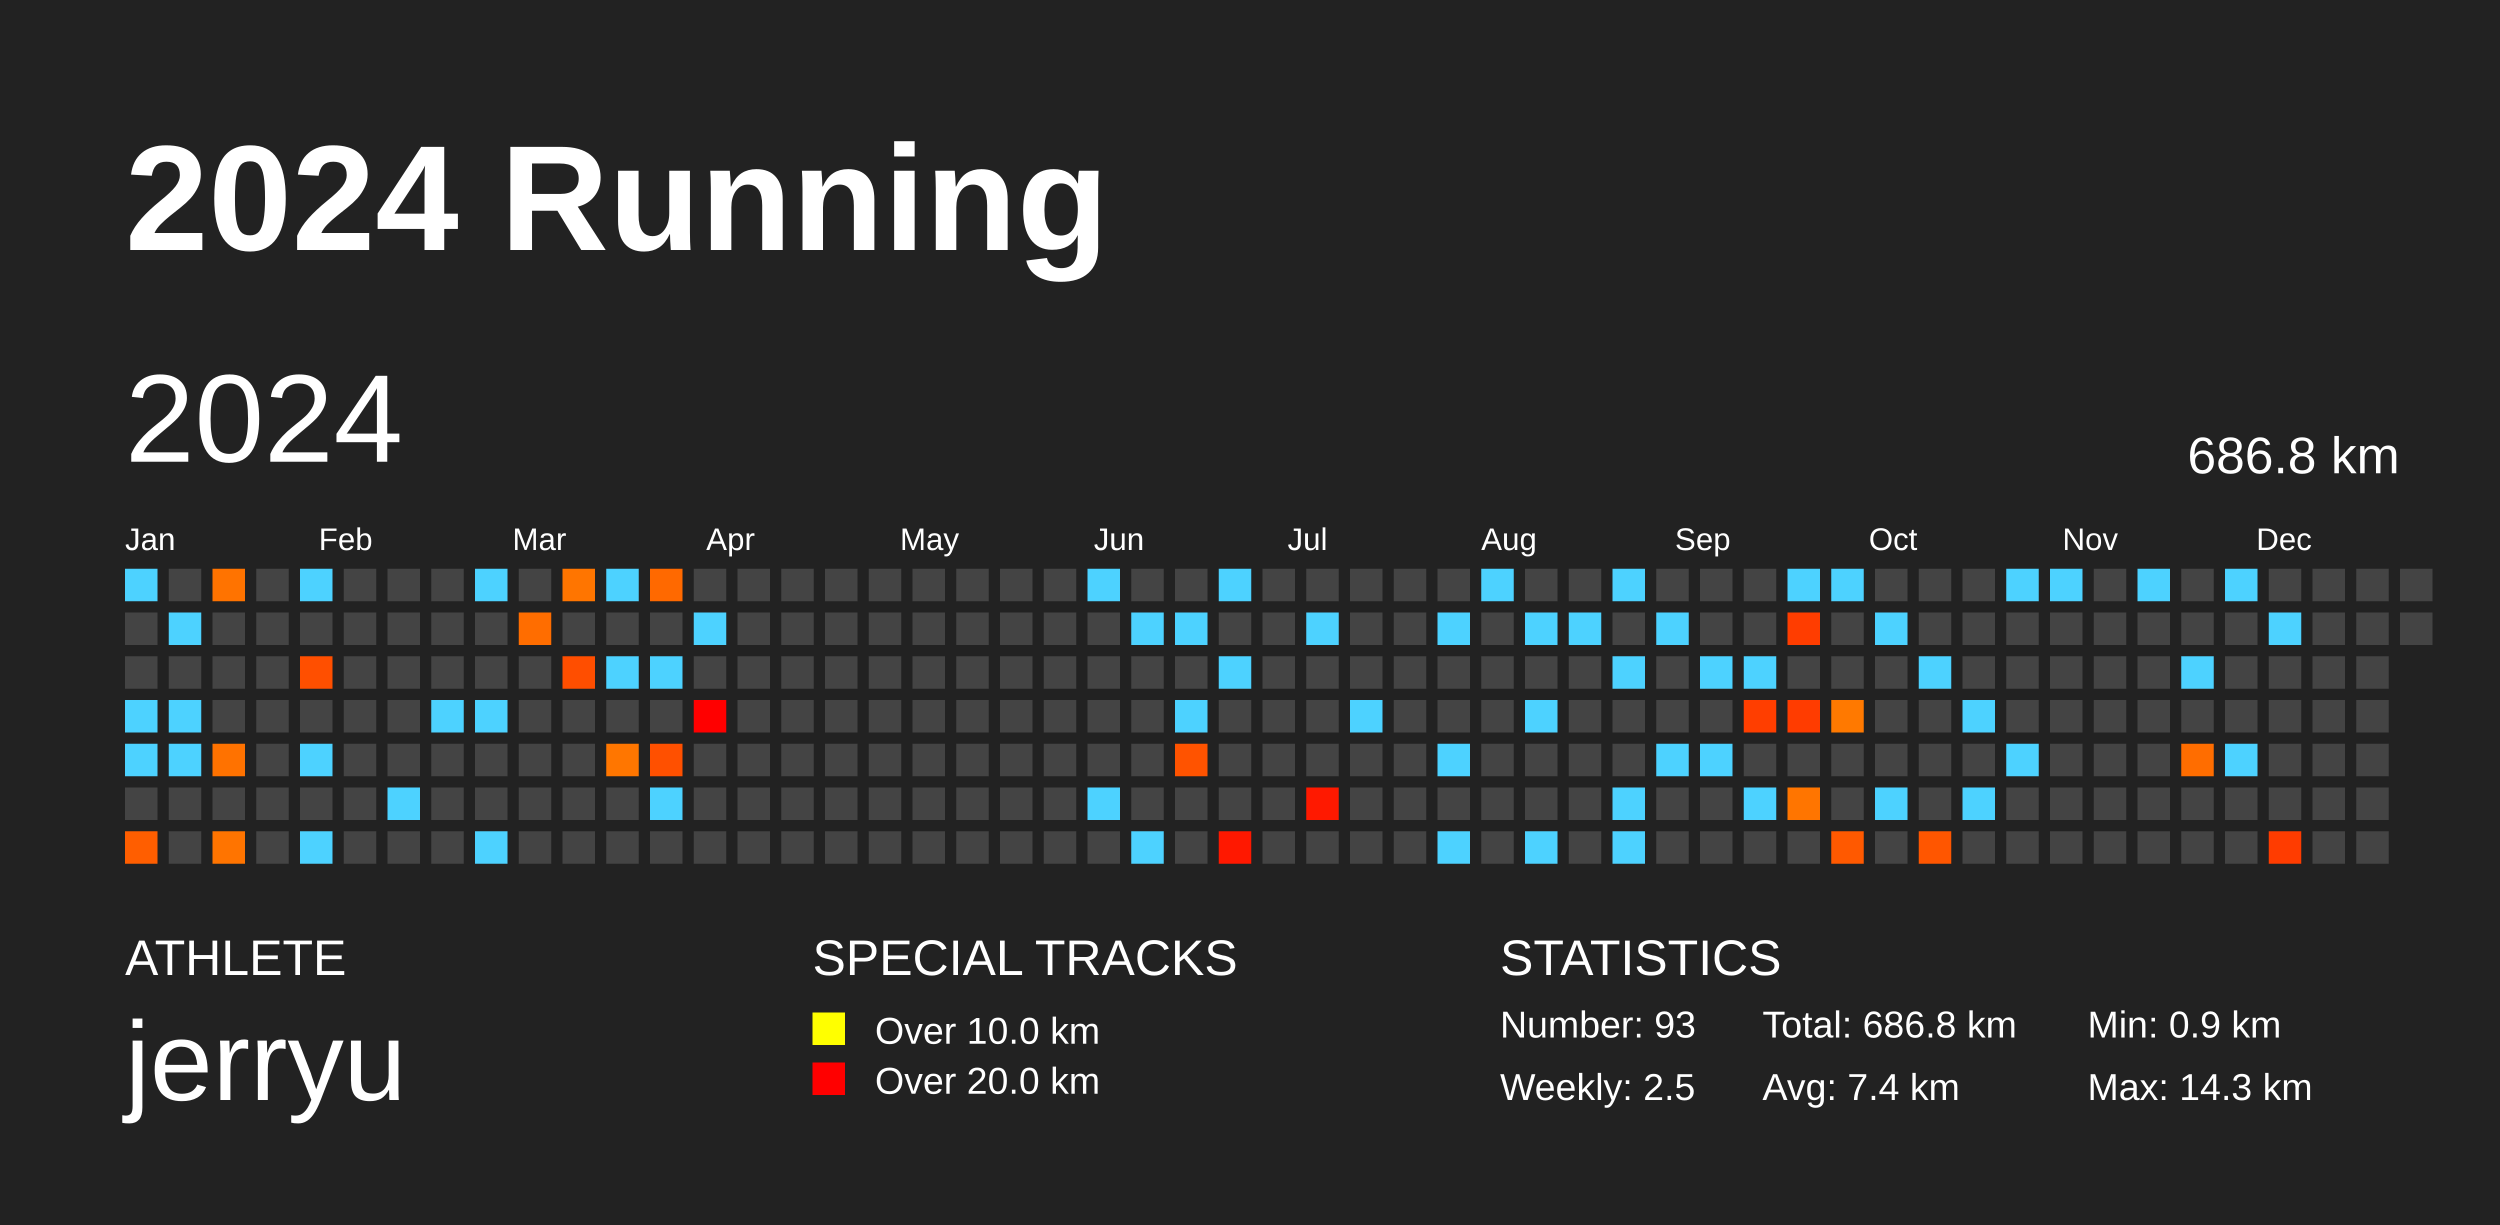
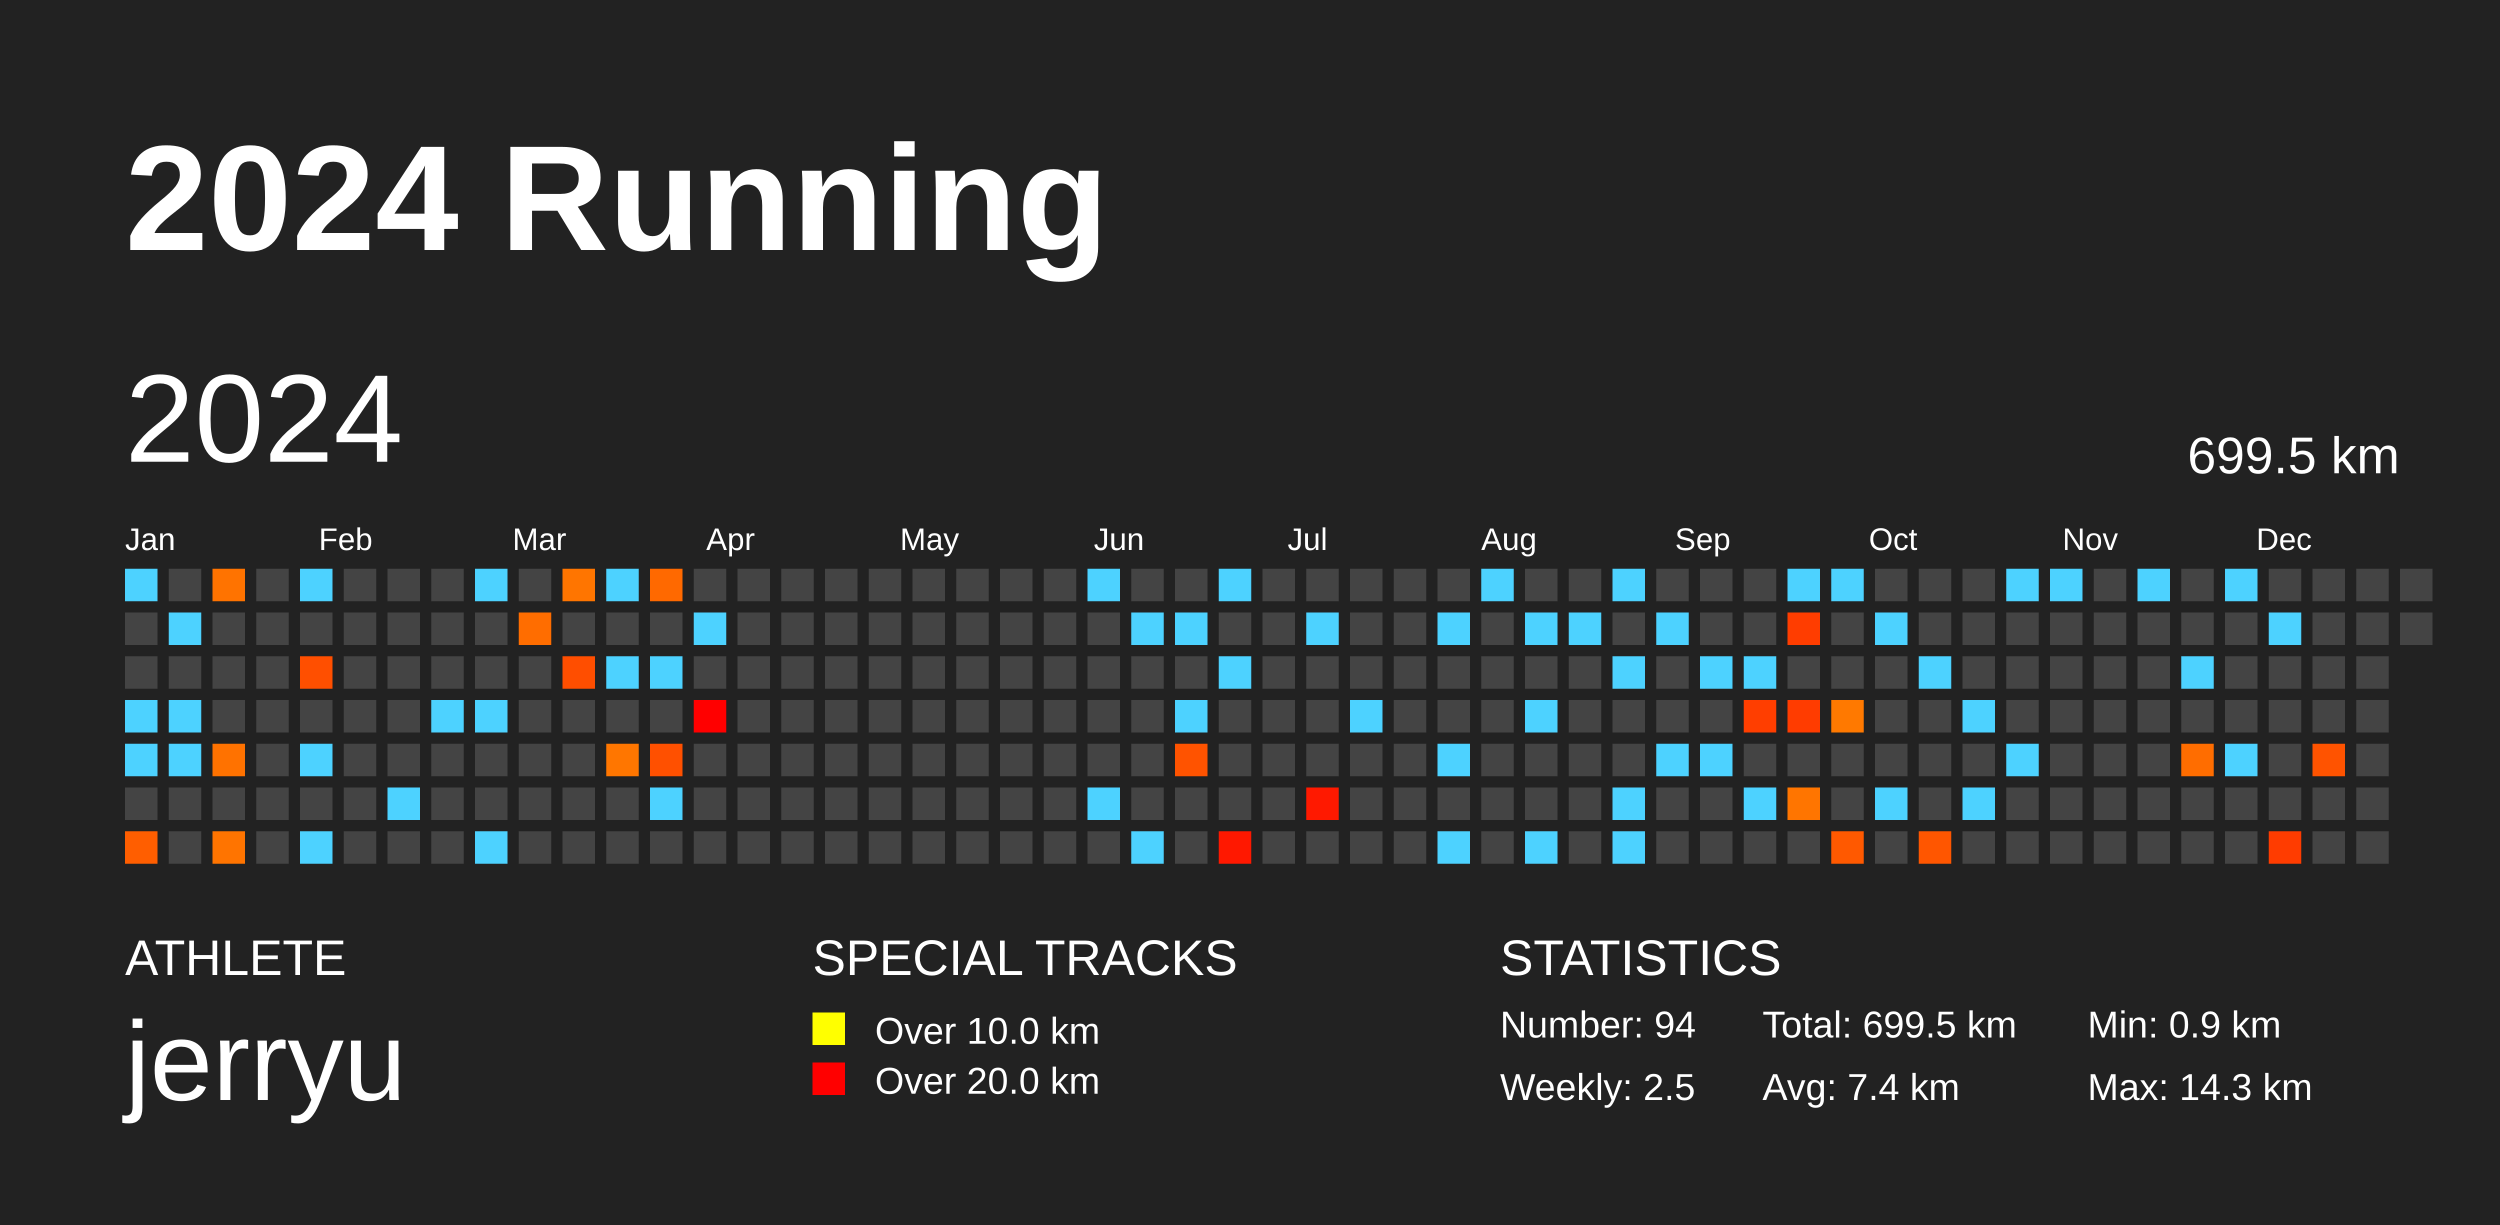
<svg xmlns="http://www.w3.org/2000/svg" baseProfile="full" height="98mm" version="1.1" viewBox="0,0,200,98" width="200mm">
  <defs />
  <rect fill="#222222" height="98" width="200" x="0" y="0" />
  <text fill="#FFFFFF" style="font-size:12px; font-family:Arial; font-weight:bold;" x="10" y="20">2024 Running</text>
  <text fill="#FFFFFF" style="font-size:4px; font-family:Arial" x="10" y="78">ATHLETE</text>
  <text fill="#FFFFFF" style="font-size:9px; font-family:Arial" x="10" y="88">jerryu</text>
  <text fill="#FFFFFF" style="font-size:4px; font-family:Arial" x="65" y="78">SPECIAL TRACKS</text>
  <rect fill="yellow" height="2.6" width="2.6" x="65" y="81" />
  <text fill="#FFFFFF" style="font-size:3px; font-family:Arial" x="70" y="83.5">Over 10.0 km</text>
  <rect fill="red" height="2.6" width="2.6" x="65" y="85" />
  <text fill="#FFFFFF" style="font-size:3px; font-family:Arial" x="70" y="87.5">Over 20.0 km</text>
  <text fill="#FFFFFF" style="font-size:4px; font-family:Arial" x="120" y="78">STATISTICS</text>
-   <text fill="#FFFFFF" style="font-size:3px; font-family:Arial" x="120" y="83">Number: 93</text>
+   <text fill="#FFFFFF" style="font-size:3px; font-family:Arial" x="120" y="83">Number: 94</text>
  <text fill="#FFFFFF" style="font-size:3px; font-family:Arial" x="120" y="88">Weekly: 2.5</text>
-   <text fill="#FFFFFF" style="font-size:3px; font-family:Arial" x="141" y="83">Total: 686.8 km</text>
+   <text fill="#FFFFFF" style="font-size:3px; font-family:Arial" x="141" y="83">Total: 699.5 km</text>
  <text fill="#FFFFFF" style="font-size:3px; font-family:Arial" x="141" y="88">Avg: 7.4 km</text>
  <text fill="#FFFFFF" style="font-size:3px; font-family:Arial" x="167" y="83">Min: 0.9 km</text>
  <text fill="#FFFFFF" style="font-size:3px; font-family:Arial" x="167" y="88">Max: 14.3 km</text>
  <text dominant-baseline="hanging" fill="#FFFFFF" style="font-size:10.0px; font-family:Arial;" x="10" y="30">2024</text>
-   <text dominant-baseline="hanging" fill="#FFFFFF" style="font-size:4.125px; font-family:Arial;" x="175" y="35">686.8 km</text>
+   <text dominant-baseline="hanging" fill="#FFFFFF" style="font-size:4.125px; font-family:Arial;" x="175" y="35">699.5 km</text>
  <text fill="#FFFFFF" style="font-size:2.5px; font-family:Arial" x="10.0" y="44">Jan</text>
  <text fill="#FFFFFF" style="font-size:2.5px; font-family:Arial" x="25.5" y="44">Feb</text>
  <text fill="#FFFFFF" style="font-size:2.5px; font-family:Arial" x="41.0" y="44">Mar</text>
  <text fill="#FFFFFF" style="font-size:2.5px; font-family:Arial" x="56.5" y="44">Apr</text>
  <text fill="#FFFFFF" style="font-size:2.5px; font-family:Arial" x="72.0" y="44">May</text>
  <text fill="#FFFFFF" style="font-size:2.5px; font-family:Arial" x="87.5" y="44">Jun</text>
  <text fill="#FFFFFF" style="font-size:2.5px; font-family:Arial" x="103.0" y="44">Jul</text>
  <text fill="#FFFFFF" style="font-size:2.5px; font-family:Arial" x="118.5" y="44">Aug</text>
  <text fill="#FFFFFF" style="font-size:2.5px; font-family:Arial" x="134.0" y="44">Sep</text>
  <text fill="#FFFFFF" style="font-size:2.5px; font-family:Arial" x="149.5" y="44">Oct</text>
  <text fill="#FFFFFF" style="font-size:2.5px; font-family:Arial" x="165.0" y="44">Nov</text>
  <text fill="#FFFFFF" style="font-size:2.5px; font-family:Arial" x="180.5" y="44">Dec</text>
  <rect fill="#4dd2ff" height="2.6" width="2.6" x="10.0" y="45.5" />
  <rect fill="#444444" height="2.6" width="2.6" x="10.0" y="49.0" />
  <rect fill="#444444" height="2.6" width="2.6" x="10.0" y="52.5" />
  <rect fill="#4dd2ff" height="2.6" width="2.6" x="10.0" y="56.0" />
  <rect fill="#4dd2ff" height="2.6" width="2.6" x="10.0" y="59.5" />
  <rect fill="#444444" height="2.6" width="2.6" x="10.0" y="63.0" />
  <rect fill="#ff5e00" height="2.6" width="2.6" x="10.0" y="66.5" />
  <rect fill="#444444" height="2.6" width="2.6" x="13.5" y="45.5" />
  <rect fill="#4dd2ff" height="2.6" width="2.6" x="13.5" y="49.0" />
  <rect fill="#444444" height="2.6" width="2.6" x="13.5" y="52.5" />
  <rect fill="#4dd2ff" height="2.6" width="2.6" x="13.5" y="56.0" />
  <rect fill="#4dd2ff" height="2.6" width="2.6" x="13.5" y="59.5" />
  <rect fill="#444444" height="2.6" width="2.6" x="13.5" y="63.0" />
  <rect fill="#444444" height="2.6" width="2.6" x="13.5" y="66.5" />
  <rect fill="#ff7300" height="2.6" width="2.6" x="17.0" y="45.5" />
  <rect fill="#444444" height="2.6" width="2.6" x="17.0" y="49.0" />
  <rect fill="#444444" height="2.6" width="2.6" x="17.0" y="52.5" />
  <rect fill="#444444" height="2.6" width="2.6" x="17.0" y="56.0" />
  <rect fill="#ff7200" height="2.6" width="2.6" x="17.0" y="59.5" />
  <rect fill="#444444" height="2.6" width="2.6" x="17.0" y="63.0" />
  <rect fill="#ff7400" height="2.6" width="2.6" x="17.0" y="66.5" />
  <rect fill="#444444" height="2.6" width="2.6" x="20.5" y="45.5" />
  <rect fill="#444444" height="2.6" width="2.6" x="20.5" y="49.0" />
  <rect fill="#444444" height="2.6" width="2.6" x="20.5" y="52.5" />
  <rect fill="#444444" height="2.6" width="2.6" x="20.5" y="56.0" />
  <rect fill="#444444" height="2.6" width="2.6" x="20.5" y="59.5" />
  <rect fill="#444444" height="2.6" width="2.6" x="20.5" y="63.0" />
  <rect fill="#444444" height="2.6" width="2.6" x="20.5" y="66.5" />
  <rect fill="#4dd2ff" height="2.6" width="2.6" x="24.0" y="45.5" />
  <rect fill="#444444" height="2.6" width="2.6" x="24.0" y="49.0" />
  <rect fill="#ff4f00" height="2.6" width="2.6" x="24.0" y="52.5" />
  <rect fill="#444444" height="2.6" width="2.6" x="24.0" y="56.0" />
  <rect fill="#4dd2ff" height="2.6" width="2.6" x="24.0" y="59.5" />
  <rect fill="#444444" height="2.6" width="2.6" x="24.0" y="63.0" />
  <rect fill="#4dd2ff" height="2.6" width="2.6" x="24.0" y="66.5" />
  <rect fill="#444444" height="2.6" width="2.6" x="27.5" y="45.5" />
  <rect fill="#444444" height="2.6" width="2.6" x="27.5" y="49.0" />
  <rect fill="#444444" height="2.6" width="2.6" x="27.5" y="52.5" />
  <rect fill="#444444" height="2.6" width="2.6" x="27.5" y="56.0" />
  <rect fill="#444444" height="2.6" width="2.6" x="27.5" y="59.5" />
  <rect fill="#444444" height="2.6" width="2.6" x="27.5" y="63.0" />
  <rect fill="#444444" height="2.6" width="2.6" x="27.5" y="66.5" />
  <rect fill="#444444" height="2.6" width="2.6" x="31.0" y="45.5" />
  <rect fill="#444444" height="2.6" width="2.6" x="31.0" y="49.0" />
  <rect fill="#444444" height="2.6" width="2.6" x="31.0" y="52.5" />
  <rect fill="#444444" height="2.6" width="2.6" x="31.0" y="56.0" />
  <rect fill="#444444" height="2.6" width="2.6" x="31.0" y="59.5" />
  <rect fill="#4dd2ff" height="2.6" width="2.6" x="31.0" y="63.0" />
  <rect fill="#444444" height="2.6" width="2.6" x="31.0" y="66.5" />
  <rect fill="#444444" height="2.6" width="2.6" x="34.5" y="45.5" />
  <rect fill="#444444" height="2.6" width="2.6" x="34.5" y="49.0" />
  <rect fill="#444444" height="2.6" width="2.6" x="34.5" y="52.5" />
  <rect fill="#4dd2ff" height="2.6" width="2.6" x="34.5" y="56.0" />
  <rect fill="#444444" height="2.6" width="2.6" x="34.5" y="59.5" />
  <rect fill="#444444" height="2.6" width="2.6" x="34.5" y="63.0" />
  <rect fill="#444444" height="2.6" width="2.6" x="34.5" y="66.5" />
  <rect fill="#4dd2ff" height="2.6" width="2.6" x="38.0" y="45.5" />
  <rect fill="#444444" height="2.6" width="2.6" x="38.0" y="49.0" />
  <rect fill="#444444" height="2.6" width="2.6" x="38.0" y="52.5" />
  <rect fill="#4dd2ff" height="2.6" width="2.6" x="38.0" y="56.0" />
  <rect fill="#444444" height="2.6" width="2.6" x="38.0" y="59.5" />
  <rect fill="#444444" height="2.6" width="2.6" x="38.0" y="63.0" />
  <rect fill="#4dd2ff" height="2.6" width="2.6" x="38.0" y="66.5" />
  <rect fill="#444444" height="2.6" width="2.6" x="41.5" y="45.5" />
  <rect fill="#ff6d00" height="2.6" width="2.6" x="41.5" y="49.0" />
  <rect fill="#444444" height="2.6" width="2.6" x="41.5" y="52.5" />
  <rect fill="#444444" height="2.6" width="2.6" x="41.5" y="56.0" />
  <rect fill="#444444" height="2.6" width="2.6" x="41.5" y="59.5" />
  <rect fill="#444444" height="2.6" width="2.6" x="41.5" y="63.0" />
  <rect fill="#444444" height="2.6" width="2.6" x="41.5" y="66.5" />
  <rect fill="#ff7500" height="2.6" width="2.6" x="45.0" y="45.5" />
  <rect fill="#444444" height="2.6" width="2.6" x="45.0" y="49.0" />
  <rect fill="#ff4e00" height="2.6" width="2.6" x="45.0" y="52.5" />
  <rect fill="#444444" height="2.6" width="2.6" x="45.0" y="56.0" />
  <rect fill="#444444" height="2.6" width="2.6" x="45.0" y="59.5" />
  <rect fill="#444444" height="2.6" width="2.6" x="45.0" y="63.0" />
  <rect fill="#444444" height="2.6" width="2.6" x="45.0" y="66.5" />
  <rect fill="#4dd2ff" height="2.6" width="2.6" x="48.5" y="45.5" />
  <rect fill="#444444" height="2.6" width="2.6" x="48.5" y="49.0" />
  <rect fill="#4dd2ff" height="2.6" width="2.6" x="48.5" y="52.5" />
  <rect fill="#444444" height="2.6" width="2.6" x="48.5" y="56.0" />
  <rect fill="#ff7600" height="2.6" width="2.6" x="48.5" y="59.5" />
  <rect fill="#444444" height="2.6" width="2.6" x="48.5" y="63.0" />
  <rect fill="#444444" height="2.6" width="2.6" x="48.5" y="66.5" />
  <rect fill="#ff6900" height="2.6" width="2.6" x="52.0" y="45.5" />
  <rect fill="#444444" height="2.6" width="2.6" x="52.0" y="49.0" />
  <rect fill="#4dd2ff" height="2.6" width="2.6" x="52.0" y="52.5" />
  <rect fill="#444444" height="2.6" width="2.6" x="52.0" y="56.0" />
  <rect fill="#ff5000" height="2.6" width="2.6" x="52.0" y="59.5" />
  <rect fill="#4dd2ff" height="2.6" width="2.6" x="52.0" y="63.0" />
  <rect fill="#444444" height="2.6" width="2.6" x="52.0" y="66.5" />
  <rect fill="#444444" height="2.6" width="2.6" x="55.5" y="45.5" />
  <rect fill="#4dd2ff" height="2.6" width="2.6" x="55.5" y="49.0" />
  <rect fill="#444444" height="2.6" width="2.6" x="55.5" y="52.5" />
  <rect fill="#ff0000" height="2.6" width="2.6" x="55.5" y="56.0" />
  <rect fill="#444444" height="2.6" width="2.6" x="55.5" y="59.5" />
  <rect fill="#444444" height="2.6" width="2.6" x="55.5" y="63.0" />
  <rect fill="#444444" height="2.6" width="2.6" x="55.5" y="66.5" />
  <rect fill="#444444" height="2.6" width="2.6" x="59.0" y="45.5" />
  <rect fill="#444444" height="2.6" width="2.6" x="59.0" y="49.0" />
  <rect fill="#444444" height="2.6" width="2.6" x="59.0" y="52.5" />
  <rect fill="#444444" height="2.6" width="2.6" x="59.0" y="56.0" />
  <rect fill="#444444" height="2.6" width="2.6" x="59.0" y="59.5" />
  <rect fill="#444444" height="2.6" width="2.6" x="59.0" y="63.0" />
  <rect fill="#444444" height="2.6" width="2.6" x="59.0" y="66.5" />
  <rect fill="#444444" height="2.6" width="2.6" x="62.5" y="45.5" />
  <rect fill="#444444" height="2.6" width="2.6" x="62.5" y="49.0" />
  <rect fill="#444444" height="2.6" width="2.6" x="62.5" y="52.5" />
  <rect fill="#444444" height="2.6" width="2.6" x="62.5" y="56.0" />
  <rect fill="#444444" height="2.6" width="2.6" x="62.5" y="59.5" />
  <rect fill="#444444" height="2.6" width="2.6" x="62.5" y="63.0" />
  <rect fill="#444444" height="2.6" width="2.6" x="62.5" y="66.5" />
  <rect fill="#444444" height="2.6" width="2.6" x="66.0" y="45.5" />
  <rect fill="#444444" height="2.6" width="2.6" x="66.0" y="49.0" />
  <rect fill="#444444" height="2.6" width="2.6" x="66.0" y="52.5" />
  <rect fill="#444444" height="2.6" width="2.6" x="66.0" y="56.0" />
  <rect fill="#444444" height="2.6" width="2.6" x="66.0" y="59.5" />
  <rect fill="#444444" height="2.6" width="2.6" x="66.0" y="63.0" />
  <rect fill="#444444" height="2.6" width="2.6" x="66.0" y="66.5" />
  <rect fill="#444444" height="2.6" width="2.6" x="69.5" y="45.5" />
  <rect fill="#444444" height="2.6" width="2.6" x="69.5" y="49.0" />
  <rect fill="#444444" height="2.6" width="2.6" x="69.5" y="52.5" />
  <rect fill="#444444" height="2.6" width="2.6" x="69.5" y="56.0" />
  <rect fill="#444444" height="2.6" width="2.6" x="69.5" y="59.5" />
  <rect fill="#444444" height="2.6" width="2.6" x="69.5" y="63.0" />
  <rect fill="#444444" height="2.6" width="2.6" x="69.5" y="66.5" />
  <rect fill="#444444" height="2.6" width="2.6" x="73.0" y="45.5" />
  <rect fill="#444444" height="2.6" width="2.6" x="73.0" y="49.0" />
  <rect fill="#444444" height="2.6" width="2.6" x="73.0" y="52.5" />
  <rect fill="#444444" height="2.6" width="2.6" x="73.0" y="56.0" />
  <rect fill="#444444" height="2.6" width="2.6" x="73.0" y="59.5" />
  <rect fill="#444444" height="2.6" width="2.6" x="73.0" y="63.0" />
  <rect fill="#444444" height="2.6" width="2.6" x="73.0" y="66.5" />
  <rect fill="#444444" height="2.6" width="2.6" x="76.5" y="45.5" />
  <rect fill="#444444" height="2.6" width="2.6" x="76.5" y="49.0" />
  <rect fill="#444444" height="2.6" width="2.6" x="76.5" y="52.5" />
  <rect fill="#444444" height="2.6" width="2.6" x="76.5" y="56.0" />
  <rect fill="#444444" height="2.6" width="2.6" x="76.5" y="59.5" />
  <rect fill="#444444" height="2.6" width="2.6" x="76.5" y="63.0" />
  <rect fill="#444444" height="2.6" width="2.6" x="76.5" y="66.5" />
  <rect fill="#444444" height="2.6" width="2.6" x="80.0" y="45.5" />
  <rect fill="#444444" height="2.6" width="2.6" x="80.0" y="49.0" />
  <rect fill="#444444" height="2.6" width="2.6" x="80.0" y="52.5" />
  <rect fill="#444444" height="2.6" width="2.6" x="80.0" y="56.0" />
  <rect fill="#444444" height="2.6" width="2.6" x="80.0" y="59.5" />
  <rect fill="#444444" height="2.6" width="2.6" x="80.0" y="63.0" />
  <rect fill="#444444" height="2.6" width="2.6" x="80.0" y="66.5" />
  <rect fill="#444444" height="2.6" width="2.6" x="83.5" y="45.5" />
  <rect fill="#444444" height="2.6" width="2.6" x="83.5" y="49.0" />
  <rect fill="#444444" height="2.6" width="2.6" x="83.5" y="52.5" />
  <rect fill="#444444" height="2.6" width="2.6" x="83.5" y="56.0" />
  <rect fill="#444444" height="2.6" width="2.6" x="83.5" y="59.5" />
  <rect fill="#444444" height="2.6" width="2.6" x="83.5" y="63.0" />
  <rect fill="#444444" height="2.6" width="2.6" x="83.5" y="66.5" />
  <rect fill="#4dd2ff" height="2.6" width="2.6" x="87.0" y="45.5" />
  <rect fill="#444444" height="2.6" width="2.6" x="87.0" y="49.0" />
  <rect fill="#444444" height="2.6" width="2.6" x="87.0" y="52.5" />
  <rect fill="#444444" height="2.6" width="2.6" x="87.0" y="56.0" />
  <rect fill="#444444" height="2.6" width="2.6" x="87.0" y="59.5" />
  <rect fill="#4dd2ff" height="2.6" width="2.6" x="87.0" y="63.0" />
  <rect fill="#444444" height="2.6" width="2.6" x="87.0" y="66.5" />
  <rect fill="#444444" height="2.6" width="2.6" x="90.5" y="45.5" />
  <rect fill="#4dd2ff" height="2.6" width="2.6" x="90.5" y="49.0" />
  <rect fill="#444444" height="2.6" width="2.6" x="90.5" y="52.5" />
  <rect fill="#444444" height="2.6" width="2.6" x="90.5" y="56.0" />
  <rect fill="#444444" height="2.6" width="2.6" x="90.5" y="59.5" />
  <rect fill="#444444" height="2.6" width="2.6" x="90.5" y="63.0" />
  <rect fill="#4dd2ff" height="2.6" width="2.6" x="90.5" y="66.5" />
  <rect fill="#444444" height="2.6" width="2.6" x="94.0" y="45.5" />
  <rect fill="#4dd2ff" height="2.6" width="2.6" x="94.0" y="49.0" />
  <rect fill="#444444" height="2.6" width="2.6" x="94.0" y="52.5" />
  <rect fill="#4dd2ff" height="2.6" width="2.6" x="94.0" y="56.0" />
  <rect fill="#ff5300" height="2.6" width="2.6" x="94.0" y="59.5" />
  <rect fill="#444444" height="2.6" width="2.6" x="94.0" y="63.0" />
  <rect fill="#444444" height="2.6" width="2.6" x="94.0" y="66.5" />
  <rect fill="#4dd2ff" height="2.6" width="2.6" x="97.5" y="45.5" />
  <rect fill="#444444" height="2.6" width="2.6" x="97.5" y="49.0" />
  <rect fill="#4dd2ff" height="2.6" width="2.6" x="97.5" y="52.5" />
  <rect fill="#444444" height="2.6" width="2.6" x="97.5" y="56.0" />
  <rect fill="#444444" height="2.6" width="2.6" x="97.5" y="59.5" />
  <rect fill="#444444" height="2.6" width="2.6" x="97.5" y="63.0" />
  <rect fill="#ff1800" height="2.6" width="2.6" x="97.5" y="66.5" />
  <rect fill="#444444" height="2.6" width="2.6" x="101.0" y="45.5" />
  <rect fill="#444444" height="2.6" width="2.6" x="101.0" y="49.0" />
  <rect fill="#444444" height="2.6" width="2.6" x="101.0" y="52.5" />
  <rect fill="#444444" height="2.6" width="2.6" x="101.0" y="56.0" />
  <rect fill="#444444" height="2.6" width="2.6" x="101.0" y="59.5" />
  <rect fill="#444444" height="2.6" width="2.6" x="101.0" y="63.0" />
  <rect fill="#444444" height="2.6" width="2.6" x="101.0" y="66.5" />
  <rect fill="#444444" height="2.6" width="2.6" x="104.5" y="45.5" />
  <rect fill="#4dd2ff" height="2.6" width="2.6" x="104.5" y="49.0" />
  <rect fill="#444444" height="2.6" width="2.6" x="104.5" y="52.5" />
  <rect fill="#444444" height="2.6" width="2.6" x="104.5" y="56.0" />
  <rect fill="#444444" height="2.6" width="2.6" x="104.5" y="59.5" />
  <rect fill="#ff1900" height="2.6" width="2.6" x="104.5" y="63.0" />
  <rect fill="#444444" height="2.6" width="2.6" x="104.5" y="66.5" />
  <rect fill="#444444" height="2.6" width="2.6" x="108.0" y="45.5" />
  <rect fill="#444444" height="2.6" width="2.6" x="108.0" y="49.0" />
  <rect fill="#444444" height="2.6" width="2.6" x="108.0" y="52.5" />
  <rect fill="#4dd2ff" height="2.6" width="2.6" x="108.0" y="56.0" />
  <rect fill="#444444" height="2.6" width="2.6" x="108.0" y="59.5" />
  <rect fill="#444444" height="2.6" width="2.6" x="108.0" y="63.0" />
  <rect fill="#444444" height="2.6" width="2.6" x="108.0" y="66.5" />
  <rect fill="#444444" height="2.6" width="2.6" x="111.5" y="45.5" />
  <rect fill="#444444" height="2.6" width="2.6" x="111.5" y="49.0" />
  <rect fill="#444444" height="2.6" width="2.6" x="111.5" y="52.5" />
  <rect fill="#444444" height="2.6" width="2.6" x="111.5" y="56.0" />
  <rect fill="#444444" height="2.6" width="2.6" x="111.5" y="59.5" />
  <rect fill="#444444" height="2.6" width="2.6" x="111.5" y="63.0" />
  <rect fill="#444444" height="2.6" width="2.6" x="111.5" y="66.5" />
  <rect fill="#444444" height="2.6" width="2.6" x="115.0" y="45.5" />
  <rect fill="#4dd2ff" height="2.6" width="2.6" x="115.0" y="49.0" />
  <rect fill="#444444" height="2.6" width="2.6" x="115.0" y="52.5" />
  <rect fill="#444444" height="2.6" width="2.6" x="115.0" y="56.0" />
  <rect fill="#4dd2ff" height="2.6" width="2.6" x="115.0" y="59.5" />
  <rect fill="#444444" height="2.6" width="2.6" x="115.0" y="63.0" />
  <rect fill="#4dd2ff" height="2.6" width="2.6" x="115.0" y="66.5" />
  <rect fill="#4dd2ff" height="2.6" width="2.6" x="118.5" y="45.5" />
  <rect fill="#444444" height="2.6" width="2.6" x="118.5" y="49.0" />
  <rect fill="#444444" height="2.6" width="2.6" x="118.5" y="52.5" />
  <rect fill="#444444" height="2.6" width="2.6" x="118.5" y="56.0" />
  <rect fill="#444444" height="2.6" width="2.6" x="118.5" y="59.5" />
  <rect fill="#444444" height="2.6" width="2.6" x="118.5" y="63.0" />
  <rect fill="#444444" height="2.6" width="2.6" x="118.5" y="66.5" />
  <rect fill="#444444" height="2.6" width="2.6" x="122.0" y="45.5" />
  <rect fill="#4dd2ff" height="2.6" width="2.6" x="122.0" y="49.0" />
  <rect fill="#444444" height="2.6" width="2.6" x="122.0" y="52.5" />
  <rect fill="#4dd2ff" height="2.6" width="2.6" x="122.0" y="56.0" />
  <rect fill="#444444" height="2.6" width="2.6" x="122.0" y="59.5" />
  <rect fill="#444444" height="2.6" width="2.6" x="122.0" y="63.0" />
  <rect fill="#4dd2ff" height="2.6" width="2.6" x="122.0" y="66.5" />
  <rect fill="#444444" height="2.6" width="2.6" x="125.5" y="45.5" />
  <rect fill="#4dd2ff" height="2.6" width="2.6" x="125.5" y="49.0" />
  <rect fill="#444444" height="2.6" width="2.6" x="125.5" y="52.5" />
  <rect fill="#444444" height="2.6" width="2.6" x="125.5" y="56.0" />
  <rect fill="#444444" height="2.6" width="2.6" x="125.5" y="59.5" />
  <rect fill="#444444" height="2.6" width="2.6" x="125.5" y="63.0" />
  <rect fill="#444444" height="2.6" width="2.6" x="125.5" y="66.5" />
  <rect fill="#4dd2ff" height="2.6" width="2.6" x="129.0" y="45.5" />
  <rect fill="#444444" height="2.6" width="2.6" x="129.0" y="49.0" />
  <rect fill="#4dd2ff" height="2.6" width="2.6" x="129.0" y="52.5" />
  <rect fill="#444444" height="2.6" width="2.6" x="129.0" y="56.0" />
  <rect fill="#444444" height="2.6" width="2.6" x="129.0" y="59.5" />
  <rect fill="#4dd2ff" height="2.6" width="2.6" x="129.0" y="63.0" />
  <rect fill="#4dd2ff" height="2.6" width="2.6" x="129.0" y="66.5" />
  <rect fill="#444444" height="2.6" width="2.6" x="132.5" y="45.5" />
  <rect fill="#4dd2ff" height="2.6" width="2.6" x="132.5" y="49.0" />
  <rect fill="#444444" height="2.6" width="2.6" x="132.5" y="52.5" />
  <rect fill="#444444" height="2.6" width="2.6" x="132.5" y="56.0" />
  <rect fill="#4dd2ff" height="2.6" width="2.6" x="132.5" y="59.5" />
  <rect fill="#444444" height="2.6" width="2.6" x="132.5" y="63.0" />
  <rect fill="#444444" height="2.6" width="2.6" x="132.5" y="66.5" />
  <rect fill="#444444" height="2.6" width="2.6" x="136.0" y="45.5" />
  <rect fill="#444444" height="2.6" width="2.6" x="136.0" y="49.0" />
  <rect fill="#4dd2ff" height="2.6" width="2.6" x="136.0" y="52.5" />
  <rect fill="#444444" height="2.6" width="2.6" x="136.0" y="56.0" />
  <rect fill="#4dd2ff" height="2.6" width="2.6" x="136.0" y="59.5" />
  <rect fill="#444444" height="2.6" width="2.6" x="136.0" y="63.0" />
  <rect fill="#444444" height="2.6" width="2.6" x="136.0" y="66.5" />
  <rect fill="#444444" height="2.6" width="2.6" x="139.5" y="45.5" />
  <rect fill="#444444" height="2.6" width="2.6" x="139.5" y="49.0" />
  <rect fill="#4dd2ff" height="2.6" width="2.6" x="139.5" y="52.5" />
  <rect fill="#ff3e00" height="2.6" width="2.6" x="139.5" y="56.0" />
  <rect fill="#444444" height="2.6" width="2.6" x="139.5" y="59.5" />
  <rect fill="#4dd2ff" height="2.6" width="2.6" x="139.5" y="63.0" />
  <rect fill="#444444" height="2.6" width="2.6" x="139.5" y="66.5" />
  <rect fill="#4dd2ff" height="2.6" width="2.6" x="143.0" y="45.5" />
  <rect fill="#ff3d00" height="2.6" width="2.6" x="143.0" y="49.0" />
  <rect fill="#444444" height="2.6" width="2.6" x="143.0" y="52.5" />
  <rect fill="#ff3c00" height="2.6" width="2.6" x="143.0" y="56.0" />
  <rect fill="#444444" height="2.6" width="2.6" x="143.0" y="59.5" />
  <rect fill="#ff7500" height="2.6" width="2.6" x="143.0" y="63.0" />
  <rect fill="#444444" height="2.6" width="2.6" x="143.0" y="66.5" />
  <rect fill="#4dd2ff" height="2.6" width="2.6" x="146.5" y="45.5" />
  <rect fill="#444444" height="2.6" width="2.6" x="146.5" y="49.0" />
  <rect fill="#444444" height="2.6" width="2.6" x="146.5" y="52.5" />
  <rect fill="#ff7900" height="2.6" width="2.6" x="146.5" y="56.0" />
  <rect fill="#444444" height="2.6" width="2.6" x="146.5" y="59.5" />
  <rect fill="#444444" height="2.6" width="2.6" x="146.5" y="63.0" />
  <rect fill="#ff5900" height="2.6" width="2.6" x="146.5" y="66.5" />
  <rect fill="#444444" height="2.6" width="2.6" x="150.0" y="45.5" />
  <rect fill="#4dd2ff" height="2.6" width="2.6" x="150.0" y="49.0" />
  <rect fill="#444444" height="2.6" width="2.6" x="150.0" y="52.5" />
  <rect fill="#444444" height="2.6" width="2.6" x="150.0" y="56.0" />
  <rect fill="#444444" height="2.6" width="2.6" x="150.0" y="59.5" />
  <rect fill="#4dd2ff" height="2.6" width="2.6" x="150.0" y="63.0" />
  <rect fill="#444444" height="2.6" width="2.6" x="150.0" y="66.5" />
  <rect fill="#444444" height="2.6" width="2.6" x="153.5" y="45.5" />
  <rect fill="#444444" height="2.6" width="2.6" x="153.5" y="49.0" />
  <rect fill="#4dd2ff" height="2.6" width="2.6" x="153.5" y="52.5" />
  <rect fill="#444444" height="2.6" width="2.6" x="153.5" y="56.0" />
  <rect fill="#444444" height="2.6" width="2.6" x="153.5" y="59.5" />
  <rect fill="#444444" height="2.6" width="2.6" x="153.5" y="63.0" />
  <rect fill="#ff5600" height="2.6" width="2.6" x="153.5" y="66.5" />
  <rect fill="#444444" height="2.6" width="2.6" x="157.0" y="45.5" />
  <rect fill="#444444" height="2.6" width="2.6" x="157.0" y="49.0" />
  <rect fill="#444444" height="2.6" width="2.6" x="157.0" y="52.5" />
  <rect fill="#4dd2ff" height="2.6" width="2.6" x="157.0" y="56.0" />
  <rect fill="#444444" height="2.6" width="2.6" x="157.0" y="59.5" />
  <rect fill="#4dd2ff" height="2.6" width="2.6" x="157.0" y="63.0" />
  <rect fill="#444444" height="2.6" width="2.6" x="157.0" y="66.5" />
  <rect fill="#4dd2ff" height="2.6" width="2.6" x="160.5" y="45.5" />
  <rect fill="#444444" height="2.6" width="2.6" x="160.5" y="49.0" />
  <rect fill="#444444" height="2.6" width="2.6" x="160.5" y="52.5" />
  <rect fill="#444444" height="2.6" width="2.6" x="160.5" y="56.0" />
  <rect fill="#4dd2ff" height="2.6" width="2.6" x="160.5" y="59.5" />
  <rect fill="#444444" height="2.6" width="2.6" x="160.5" y="63.0" />
  <rect fill="#444444" height="2.6" width="2.6" x="160.5" y="66.5" />
  <rect fill="#4dd2ff" height="2.6" width="2.6" x="164.0" y="45.5" />
  <rect fill="#444444" height="2.6" width="2.6" x="164.0" y="49.0" />
  <rect fill="#444444" height="2.6" width="2.6" x="164.0" y="52.5" />
  <rect fill="#444444" height="2.6" width="2.6" x="164.0" y="56.0" />
  <rect fill="#444444" height="2.6" width="2.6" x="164.0" y="59.5" />
  <rect fill="#444444" height="2.6" width="2.6" x="164.0" y="63.0" />
  <rect fill="#444444" height="2.6" width="2.6" x="164.0" y="66.5" />
  <rect fill="#444444" height="2.6" width="2.6" x="167.5" y="45.5" />
  <rect fill="#444444" height="2.6" width="2.6" x="167.5" y="49.0" />
  <rect fill="#444444" height="2.6" width="2.6" x="167.5" y="52.5" />
  <rect fill="#444444" height="2.6" width="2.6" x="167.5" y="56.0" />
  <rect fill="#444444" height="2.6" width="2.6" x="167.5" y="59.5" />
  <rect fill="#444444" height="2.6" width="2.6" x="167.5" y="63.0" />
  <rect fill="#444444" height="2.6" width="2.6" x="167.5" y="66.5" />
  <rect fill="#4dd2ff" height="2.6" width="2.6" x="171.0" y="45.5" />
  <rect fill="#444444" height="2.6" width="2.6" x="171.0" y="49.0" />
  <rect fill="#444444" height="2.6" width="2.6" x="171.0" y="52.5" />
  <rect fill="#444444" height="2.6" width="2.6" x="171.0" y="56.0" />
  <rect fill="#444444" height="2.6" width="2.6" x="171.0" y="59.5" />
  <rect fill="#444444" height="2.6" width="2.6" x="171.0" y="63.0" />
  <rect fill="#444444" height="2.6" width="2.6" x="171.0" y="66.5" />
  <rect fill="#444444" height="2.6" width="2.6" x="174.5" y="45.5" />
  <rect fill="#444444" height="2.6" width="2.6" x="174.5" y="49.0" />
  <rect fill="#4dd2ff" height="2.6" width="2.6" x="174.5" y="52.5" />
  <rect fill="#444444" height="2.6" width="2.6" x="174.5" y="56.0" />
  <rect fill="#ff6d00" height="2.6" width="2.6" x="174.5" y="59.5" />
  <rect fill="#444444" height="2.6" width="2.6" x="174.5" y="63.0" />
  <rect fill="#444444" height="2.6" width="2.6" x="174.5" y="66.5" />
  <rect fill="#4dd2ff" height="2.6" width="2.6" x="178.0" y="45.5" />
  <rect fill="#444444" height="2.6" width="2.6" x="178.0" y="49.0" />
  <rect fill="#444444" height="2.6" width="2.6" x="178.0" y="52.5" />
  <rect fill="#444444" height="2.6" width="2.6" x="178.0" y="56.0" />
  <rect fill="#4dd2ff" height="2.6" width="2.6" x="178.0" y="59.5" />
  <rect fill="#444444" height="2.6" width="2.6" x="178.0" y="63.0" />
  <rect fill="#444444" height="2.6" width="2.6" x="178.0" y="66.5" />
  <rect fill="#444444" height="2.6" width="2.6" x="181.5" y="45.5" />
  <rect fill="#4dd2ff" height="2.6" width="2.6" x="181.5" y="49.0" />
  <rect fill="#444444" height="2.6" width="2.6" x="181.5" y="52.5" />
  <rect fill="#444444" height="2.6" width="2.6" x="181.5" y="56.0" />
  <rect fill="#444444" height="2.6" width="2.6" x="181.5" y="59.5" />
  <rect fill="#444444" height="2.6" width="2.6" x="181.5" y="63.0" />
  <rect fill="#ff3c00" height="2.6" width="2.6" x="181.5" y="66.5" />
  <rect fill="#444444" height="2.6" width="2.6" x="185.0" y="45.5" />
  <rect fill="#444444" height="2.6" width="2.6" x="185.0" y="49.0" />
  <rect fill="#444444" height="2.6" width="2.6" x="185.0" y="52.5" />
  <rect fill="#444444" height="2.6" width="2.6" x="185.0" y="56.0" />
-   <rect fill="#444444" height="2.6" width="2.6" x="185.0" y="59.5" />
+   <rect fill="#ff5300" height="2.6" width="2.6" x="185.0" y="59.5" />
  <rect fill="#444444" height="2.6" width="2.6" x="185.0" y="63.0" />
  <rect fill="#444444" height="2.6" width="2.6" x="185.0" y="66.5" />
  <rect fill="#444444" height="2.6" width="2.6" x="188.5" y="45.5" />
  <rect fill="#444444" height="2.6" width="2.6" x="188.5" y="49.0" />
  <rect fill="#444444" height="2.6" width="2.6" x="188.5" y="52.5" />
  <rect fill="#444444" height="2.6" width="2.6" x="188.5" y="56.0" />
  <rect fill="#444444" height="2.6" width="2.6" x="188.5" y="59.5" />
  <rect fill="#444444" height="2.6" width="2.6" x="188.5" y="63.0" />
  <rect fill="#444444" height="2.6" width="2.6" x="188.5" y="66.5" />
  <rect fill="#444444" height="2.6" width="2.6" x="192.0" y="45.5" />
  <rect fill="#444444" height="2.6" width="2.6" x="192.0" y="49.0" />
</svg>
